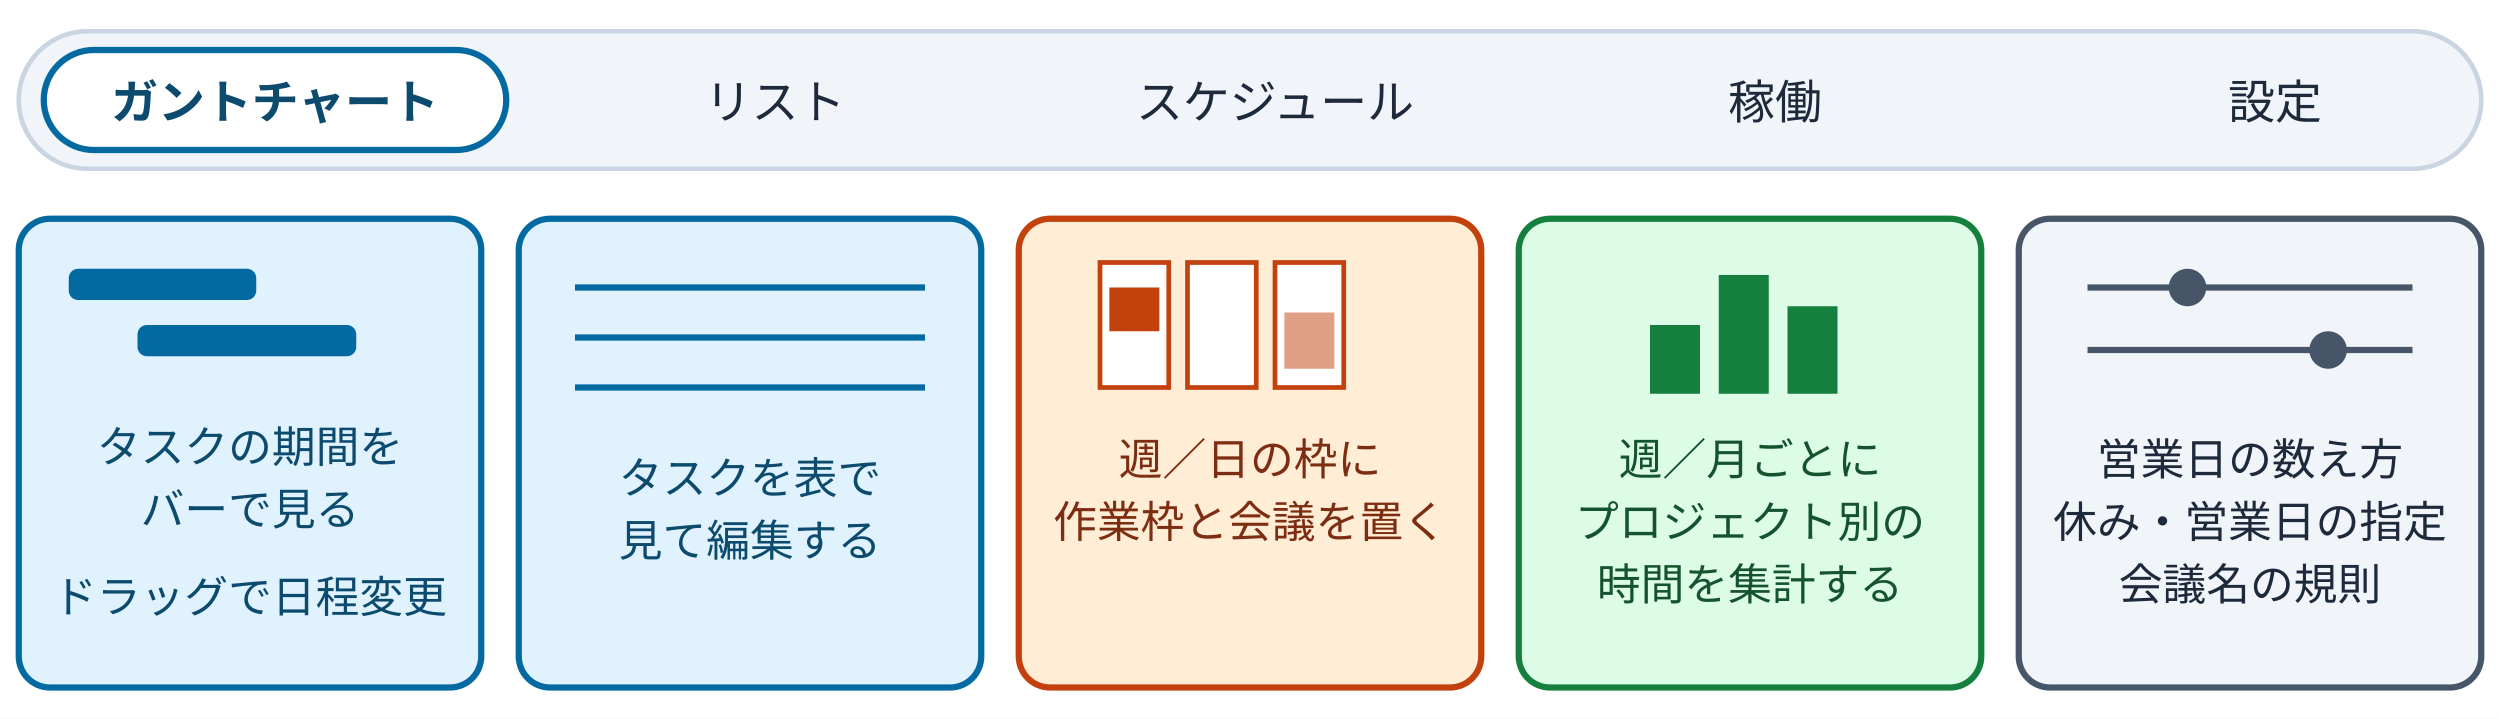
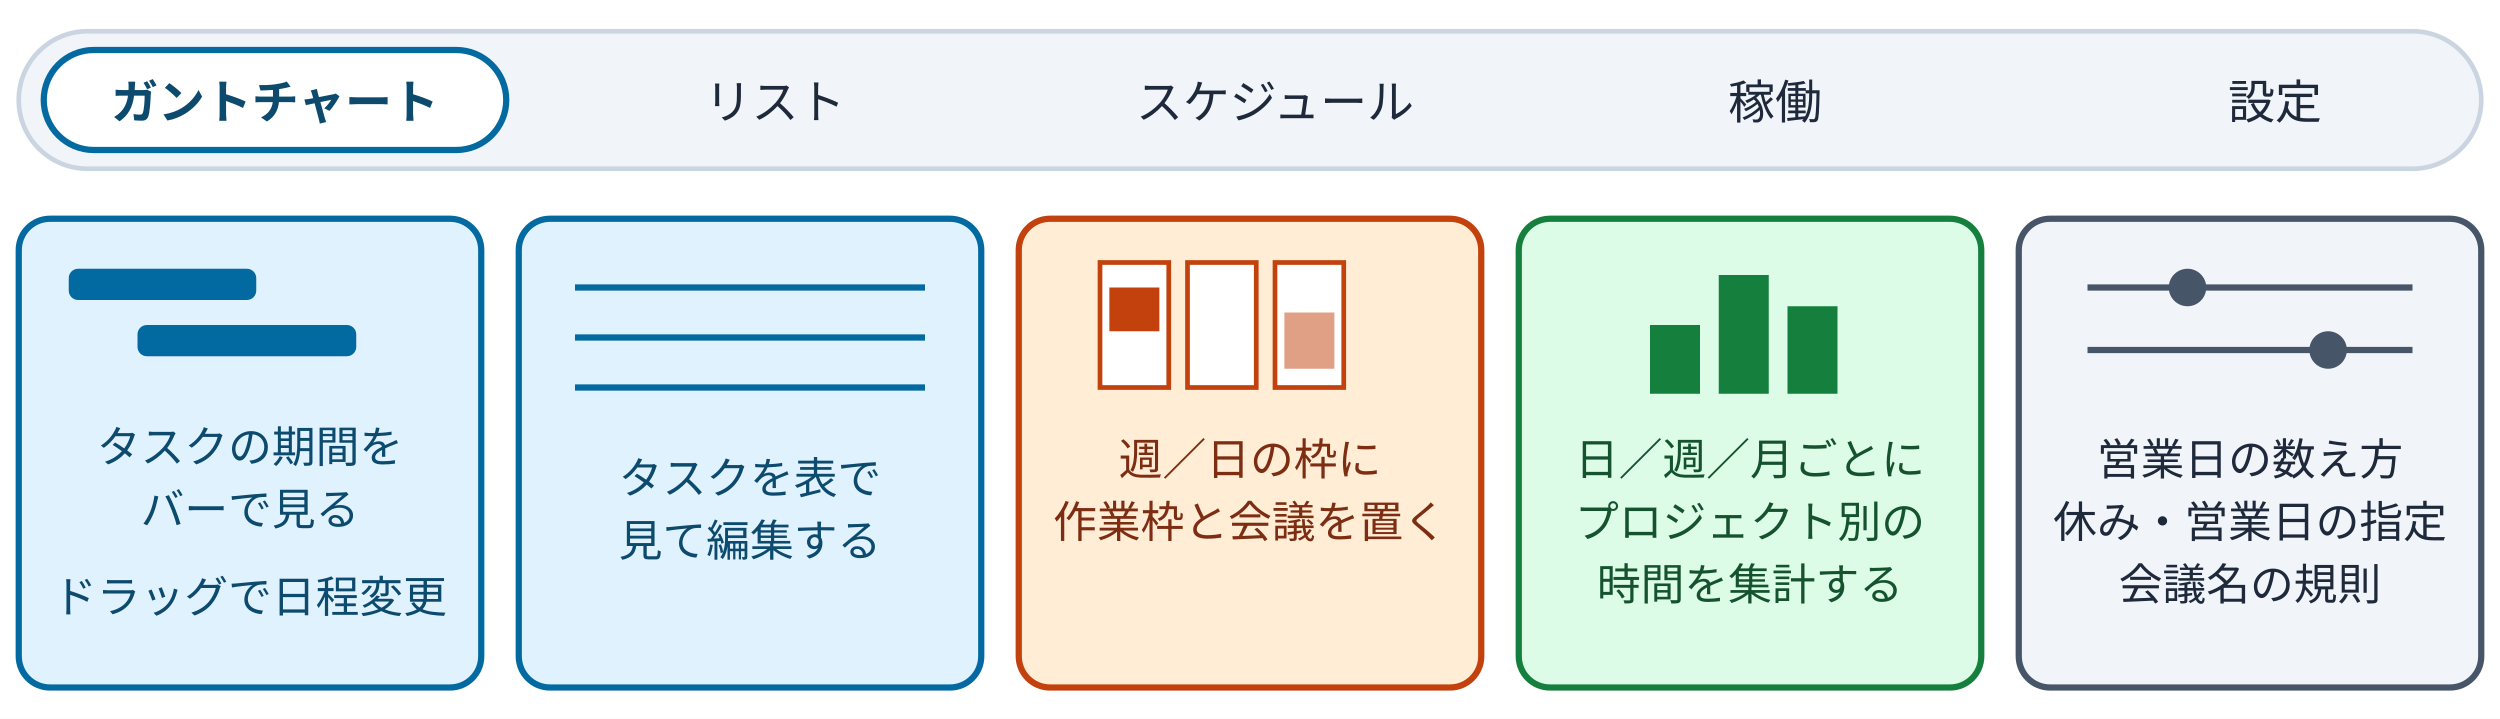
<svg xmlns="http://www.w3.org/2000/svg" viewBox="0 0 800 230" font-family="'Yu Gothic','Meiryo','Hiragino Sans',sans-serif" role="img" aria-labelledby="t d">
  <rect width="800" height="230" fill="#ffffff" />
  <rect x="6" y="10" width="788" height="44" rx="22" fill="#f1f5f9" stroke="#cbd5e1" stroke-width="1.5" />
  <rect x="14" y="16" width="148" height="32" rx="16" fill="#ffffff" stroke="#0369a1" stroke-width="2" />
  <text x="88" y="38" text-anchor="middle" font-size="15" font-weight="bold" fill="#0c4a6e">ガントチャート</text>
  <text x="248" y="38" text-anchor="middle" font-size="15" fill="#1e293b">リスト</text>
  <text x="408" y="38" text-anchor="middle" font-size="15" fill="#1e293b">スケジュール</text>
  <text x="568" y="38" text-anchor="middle" font-size="15" fill="#1e293b">稼働</text>
  <text x="728" y="38" text-anchor="middle" font-size="15" fill="#1e293b">設定</text>
  <rect x="6" y="70" width="148" height="150" rx="10" fill="#e0f2fe" stroke="#0369a1" stroke-width="2" />
  <rect x="22" y="86" width="60" height="10" rx="3" fill="#0369a1" />
  <rect x="44" y="104" width="70" height="10" rx="3" fill="#0369a1" />
  <text x="80" y="148" text-anchor="middle" font-size="14" fill="#0c4a6e">タスクの期間を</text>
  <text x="80" y="168" text-anchor="middle" font-size="14" fill="#0c4a6e">バーで見る</text>
  <text x="80" y="196" text-anchor="middle" font-size="14" fill="#0c4a6e">ドラッグで日程変更</text>
  <rect x="166" y="70" width="148" height="150" rx="10" fill="#e0f2fe" stroke="#0369a1" stroke-width="2" />
  <line x1="184" y1="92" x2="296" y2="92" stroke="#0369a1" stroke-width="2" />
  <line x1="184" y1="108" x2="296" y2="108" stroke="#0369a1" stroke-width="2" />
  <line x1="184" y1="124" x2="296" y2="124" stroke="#0369a1" stroke-width="2" />
  <text x="240" y="158" text-anchor="middle" font-size="14" fill="#0c4a6e">タスクを表で</text>
  <text x="240" y="178" text-anchor="middle" font-size="14" fill="#0c4a6e">見て編集する</text>
  <rect x="326" y="70" width="148" height="150" rx="10" fill="#ffedd5" stroke="#c2410c" stroke-width="2" />
  <rect x="352" y="84" width="22" height="40" fill="#ffffff" stroke="#c2410c" stroke-width="1.5" />
  <rect x="380" y="84" width="22" height="40" fill="#ffffff" stroke="#c2410c" stroke-width="1.5" />
  <rect x="408" y="84" width="22" height="40" fill="#ffffff" stroke="#c2410c" stroke-width="1.5" />
  <rect x="355" y="92" width="16" height="14" fill="#c2410c" />
  <rect x="411" y="100" width="16" height="18" fill="#c2410c" opacity="0.5" />
  <text x="400" y="152" text-anchor="middle" font-size="14" fill="#7c2d12">週／日の枠に</text>
  <text x="400" y="172" text-anchor="middle" font-size="14" fill="#7c2d12">作業枠と会議を置く</text>
  <rect x="486" y="70" width="148" height="150" rx="10" fill="#dcfce7" stroke="#15803d" stroke-width="2" />
  <rect x="528" y="104" width="16" height="22" fill="#15803d" />
  <rect x="550" y="88" width="16" height="38" fill="#15803d" />
  <rect x="572" y="98" width="16" height="28" fill="#15803d" />
-   <text x="560" y="152" text-anchor="middle" font-size="14" fill="#14532d">週／月ごとに</text>
+   <text x="560" y="152" text-anchor="middle" font-size="14" fill="#14532d">日／週／月ごとに</text>
  <text x="560" y="172" text-anchor="middle" font-size="14" fill="#14532d">プロジェクト別の</text>
  <text x="560" y="192" text-anchor="middle" font-size="14" fill="#14532d">時間を集計する</text>
  <rect x="646" y="70" width="148" height="150" rx="10" fill="#f1f5f9" stroke="#475569" stroke-width="2" />
  <line x1="668" y1="92" x2="772" y2="92" stroke="#475569" stroke-width="2" />
  <circle cx="700" cy="92" r="6" fill="#475569" />
  <line x1="668" y1="112" x2="772" y2="112" stroke="#475569" stroke-width="2" />
  <circle cx="745" cy="112" r="6" fill="#475569" />
  <text x="720" y="152" text-anchor="middle" font-size="14" fill="#1e293b">営業日の数え方</text>
  <text x="720" y="172" text-anchor="middle" font-size="14" fill="#1e293b">休み・営業日の指定</text>
  <text x="720" y="192" text-anchor="middle" font-size="14" fill="#1e293b">会議名の規則</text>
</svg>
